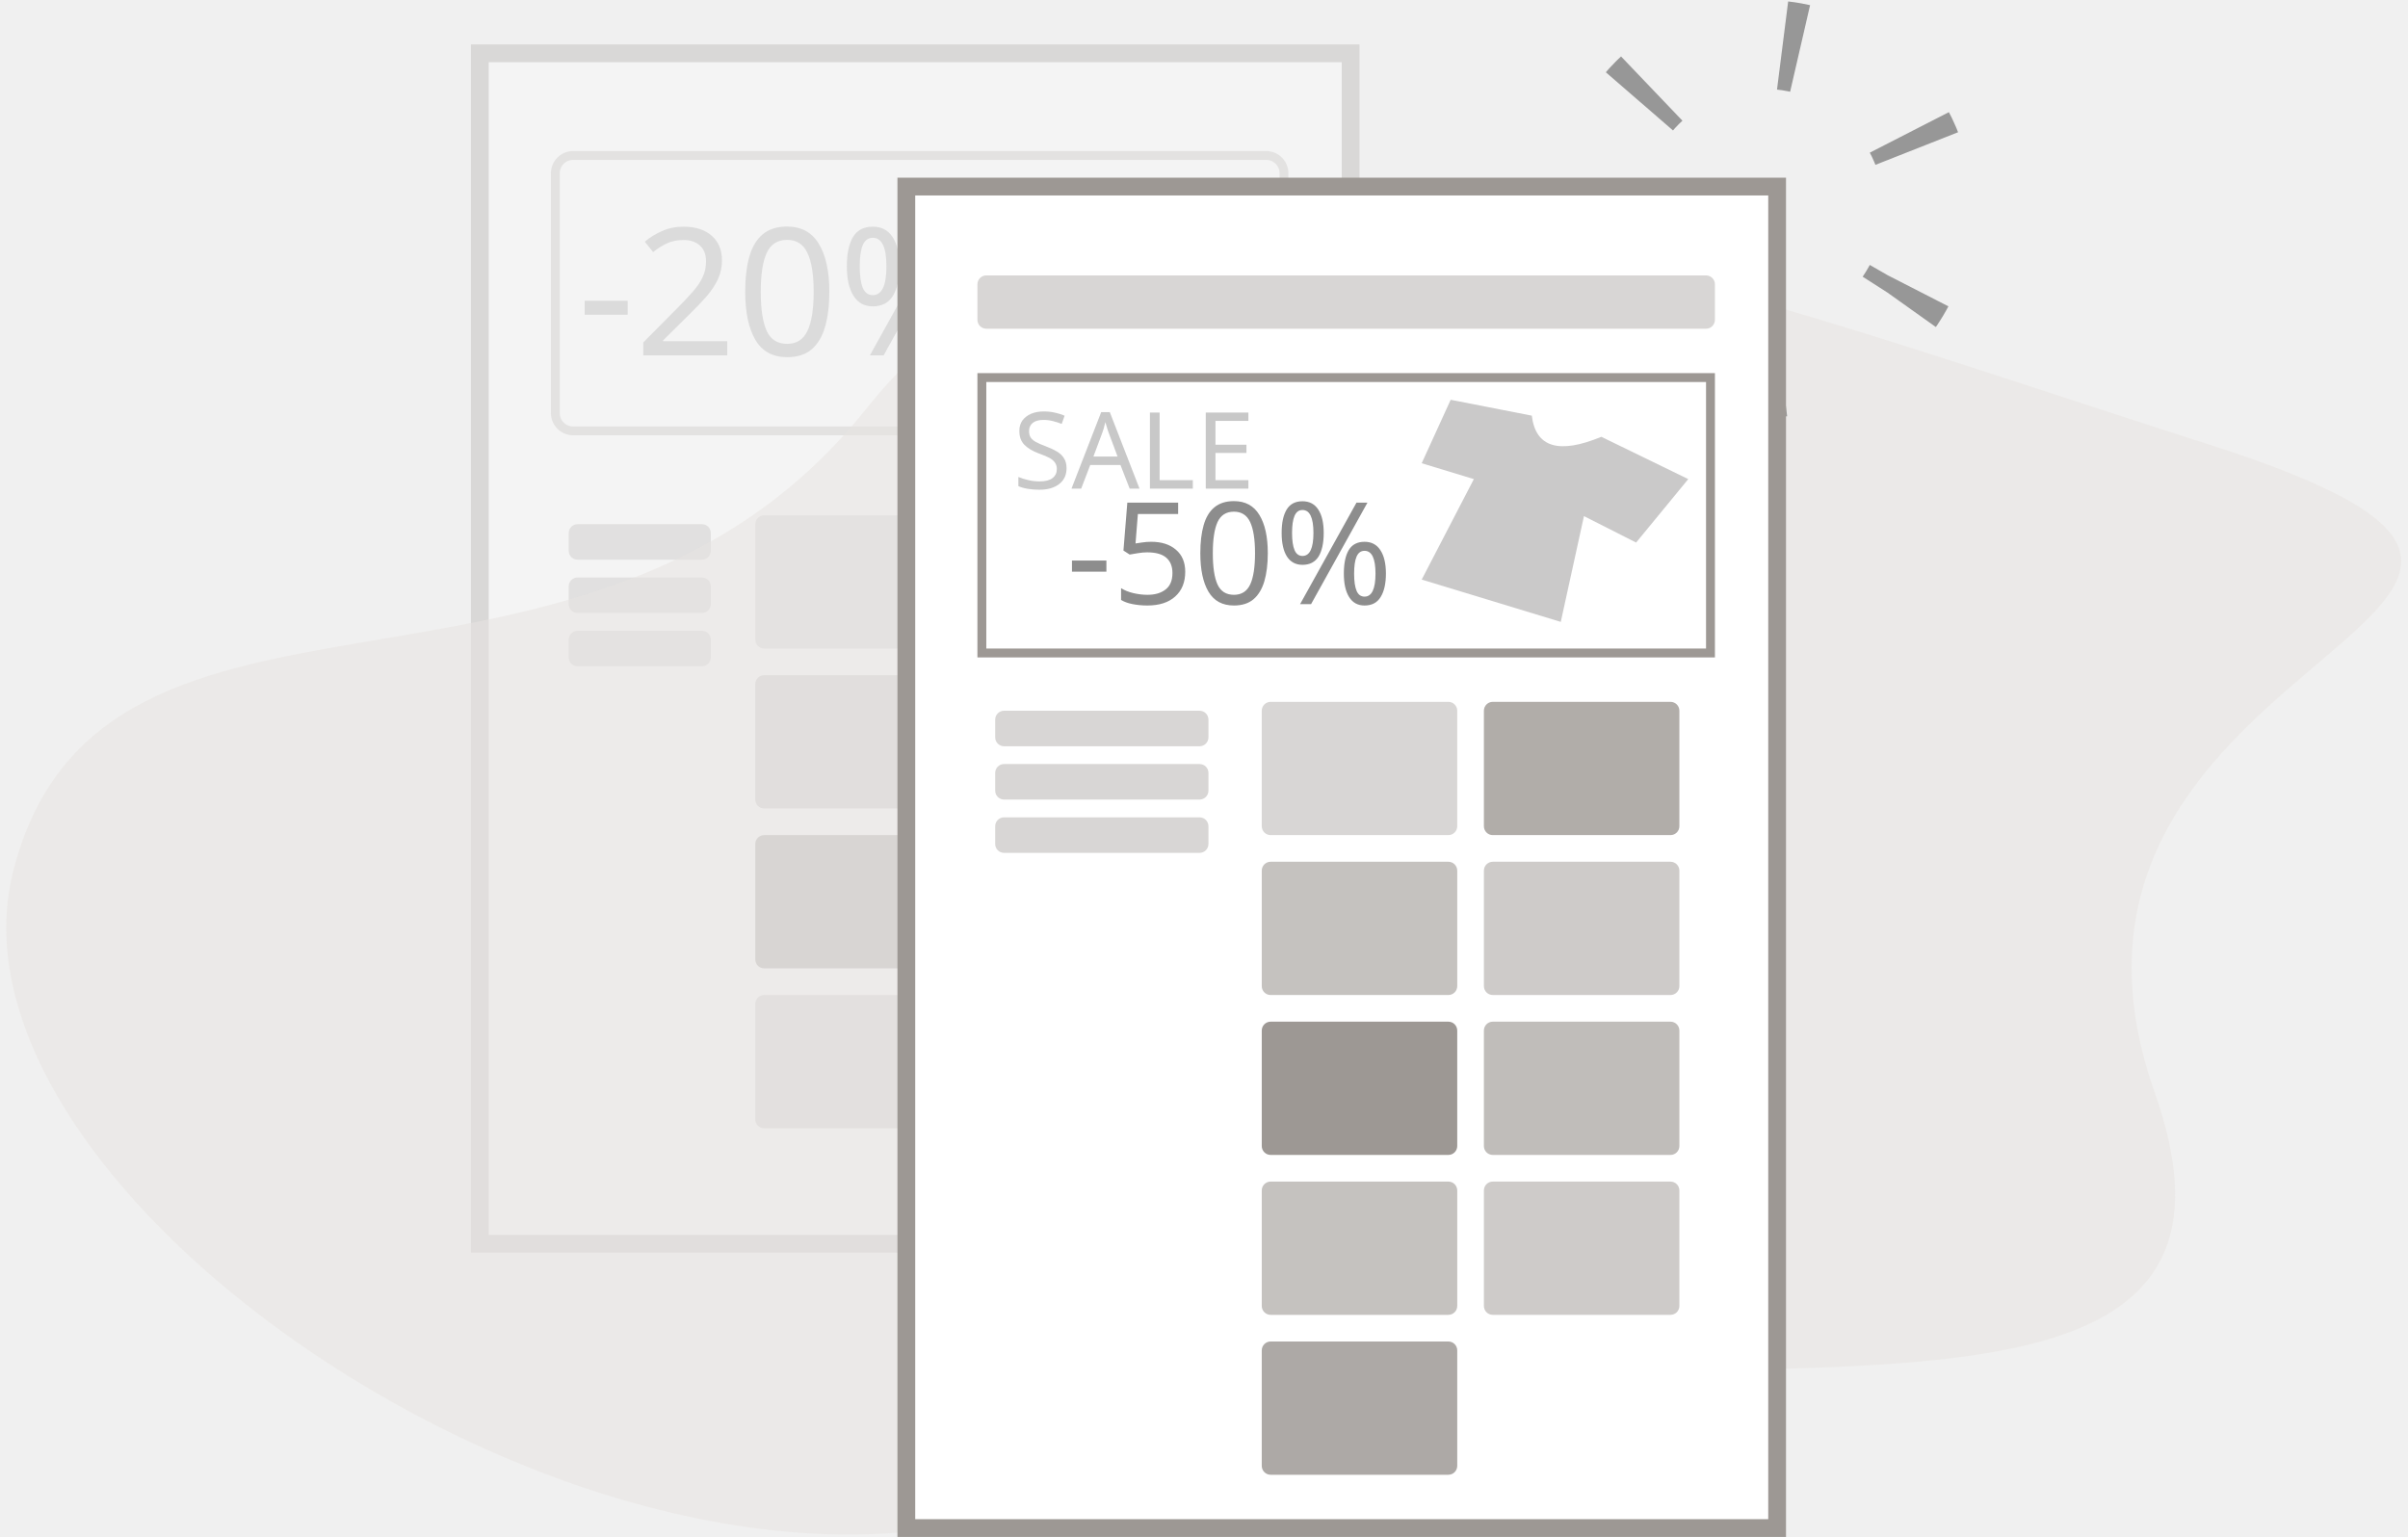
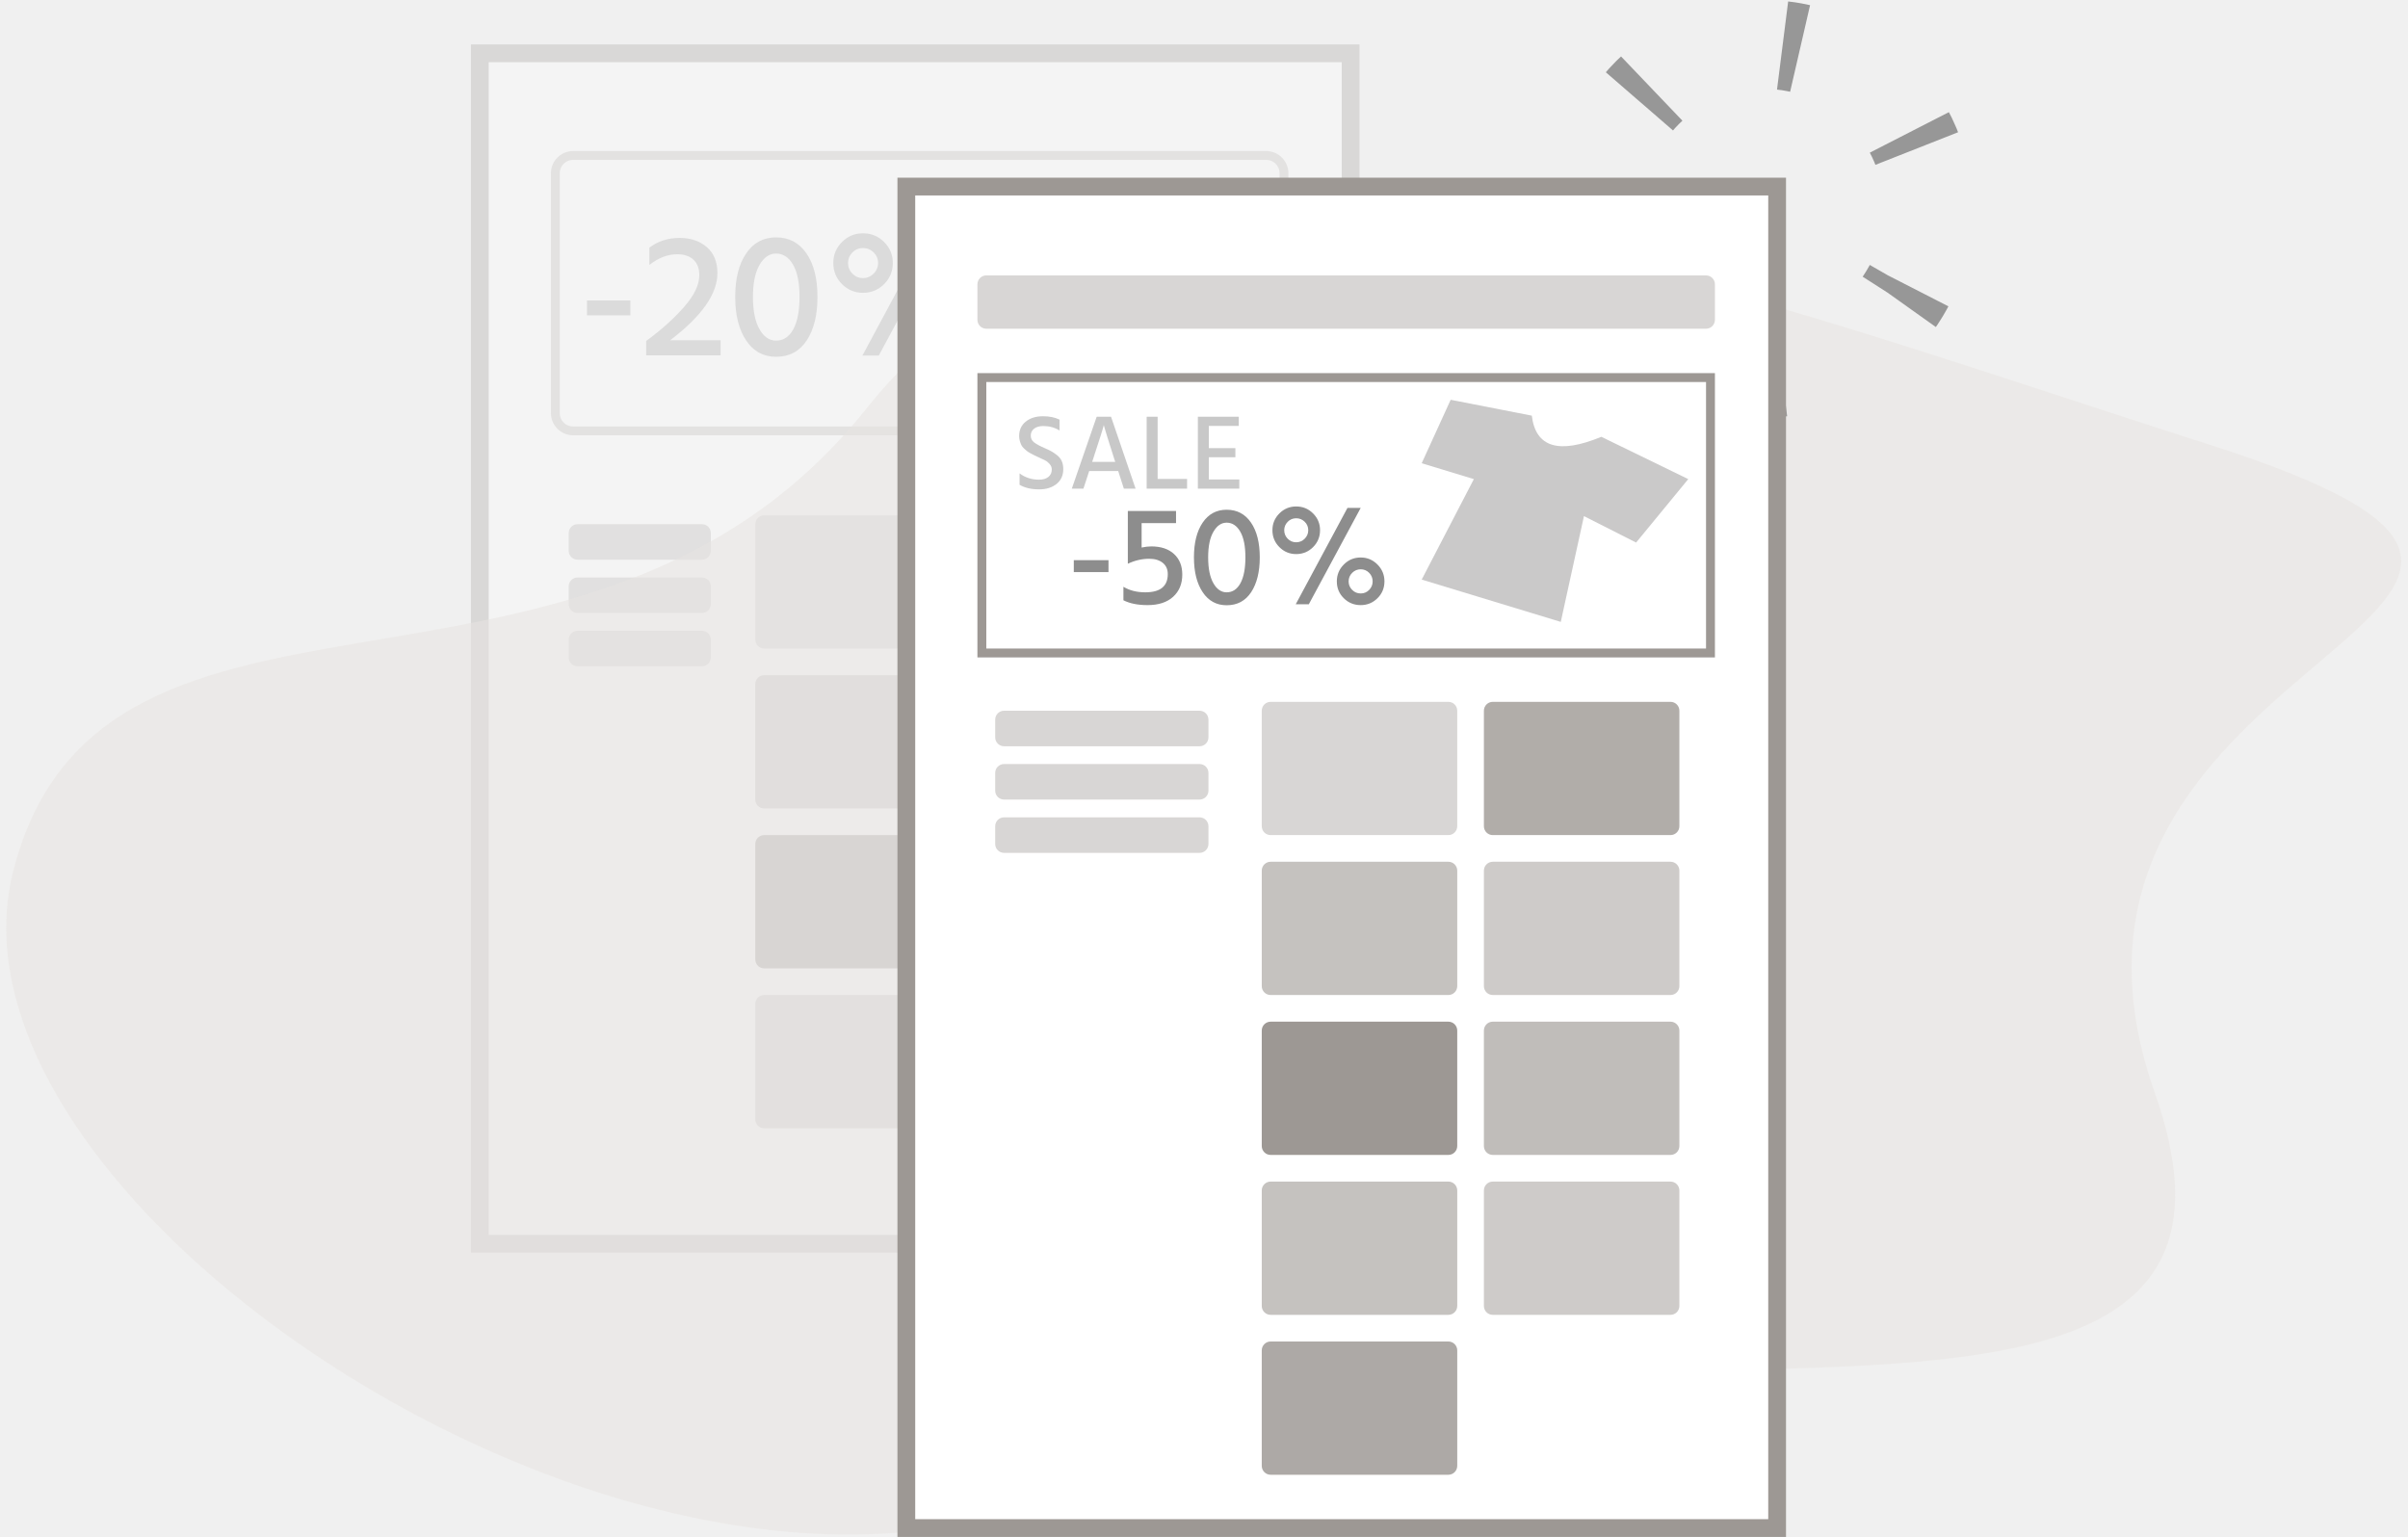
<svg xmlns="http://www.w3.org/2000/svg" width="271px" height="173px" viewBox="0 0 271 173" version="1.1">
  <g id="Landing-Page-Builder" stroke="none" stroke-width="1" fill="none" fill-rule="evenodd">
-     <g id="Landing-page---List" transform="translate(-585, -422)">
-       <g id="Group-10" transform="translate(113, 257)">
-         <g id="Group-7" transform="translate(472, 170)">
-           <g id="Group-6-Copy-2" opacity="0.499" transform="translate(53, 0)">
-             <rect id="Rectangle" stroke="#9D9894" stroke-width="2" fill="#FFFFFF" opacity="0.553" x="1" y="1" width="98" height="134" />
-             <g id="Group-11" transform="translate(9, 12)">
-               <rect id="Rectangle" stroke="#9D9894" opacity="0.362" x="0.5" y="0.5" width="82" height="31" rx="2" />
-               <text id="-20%" opacity="0.253" font-family="Hind-Medium, Hind" font-size="20" font-weight="400" fill="#2F2F2F">
-                 <tspan x="3" y="23">-20%</tspan>
-               </text>
-               <path d="M54.5,16 L52,22 L56.5,23.5 L52,33 L64,37 L66,27 L70.5,29.5 L75,23.5 L67.5,19.5 C63.833,21.167 61.833,20.5 61.5,17.5 C61.5,17.5 59.167,17 54.5,16 Z" id="Path-7" fill="#CAC9C9" />
-             </g>
-             <rect id="Rectangle-Copy-3" fill="#9D9894" opacity="0.397" x="32" y="53" width="22" height="15" rx="1" />
-             <rect id="Rectangle-Copy-12" fill="#9D9894" opacity="0.397" x="11" y="54" width="16" height="4" rx="1" />
-             <rect id="Rectangle-Copy-14" fill="#9D9894" opacity="0.397" x="11" y="60" width="16" height="4" rx="1" />
-             <rect id="Rectangle-Copy-15" fill="#9D9894" opacity="0.397" x="11" y="66" width="16" height="4" rx="1" />
-             <rect id="Rectangle-Copy-4" fill="#9D9894" opacity="0.798" x="57" y="53" width="22" height="15" rx="1" />
-             <rect id="Rectangle-Copy-6" fill="#9D9894" opacity="0.597" x="32" y="71" width="22" height="15" rx="1" />
-             <rect id="Rectangle-Copy-5" fill="#9D9894" opacity="0.502" x="57" y="71" width="22" height="15" rx="1" />
-             <rect id="Rectangle-Copy-16" fill="#9D9894" opacity="0.502" x="32" y="107" width="22" height="15" rx="1" />
-             <rect id="Rectangle-Copy-10" fill="#9D9894" opacity="0.641" x="57" y="89" width="22" height="15" rx="1" />
-             <rect id="Rectangle-Copy-9" fill="#9D9894" x="32" y="89" width="22" height="15" rx="1" />
+     <g id="Landing-page---List-Copy" transform="translate(-597, -770)">
+       <g id="Group-7" transform="translate(597, 775)">
+         <g id="Group-6-Copy-2" opacity="0.499" transform="translate(53, 0)">
+           <rect id="Rectangle" stroke="#9D9894" stroke-width="2" fill="#FFFFFF" opacity="0.553" x="1" y="1" width="98" height="134" />
+           <g id="Group-11" transform="translate(9, 12)">
+             <rect id="Rectangle" stroke="#9D9894" opacity="0.362" x="0.5" y="0.5" width="82" height="31" rx="2" />
+             <path d="M4.06,18.5 L4.06,16.82 L8.94,16.82 L8.94,18.5 L4.06,18.5 Z M13.42,21.3 L19.1,21.3 L19.1,23 L10.72,23 L10.72,21.38 C12.4,20.153 13.817,18.883 14.97,17.57 C16.123,16.257 16.7,15.06 16.7,13.98 C16.7,13.22 16.48,12.637 16.04,12.23 C15.6,11.823 14.993,11.62 14.22,11.62 C13.153,11.62 12.107,12.02 11.08,12.82 L11.08,10.88 C12.04,10.147 13.18,9.78 14.5,9.78 C15.727,9.78 16.74,10.123 17.54,10.81 C18.34,11.497 18.74,12.473 18.74,13.74 C18.74,16.087 16.967,18.607 13.42,21.3 Z M20.74,16.42 C20.74,14.367 21.15,12.737 21.97,11.53 C22.79,10.323 23.913,9.72 25.34,9.72 C26.793,9.72 27.933,10.32 28.76,11.52 C29.587,12.72 30,14.353 30,16.42 C30,18.46 29.597,20.093 28.79,21.32 C27.983,22.547 26.833,23.16 25.34,23.16 C23.913,23.16 22.79,22.547 21.97,21.32 C21.15,20.093 20.74,18.46 20.74,16.42 Z M23.48,12.82 C22.987,13.66 22.74,14.86 22.74,16.42 C22.74,17.98 22.983,19.19 23.47,20.05 C23.957,20.91 24.58,21.34 25.34,21.34 C26.167,21.34 26.813,20.913 27.28,20.06 C27.747,19.207 27.98,17.993 27.98,16.42 C27.98,14.833 27.737,13.623 27.25,12.79 C26.763,11.957 26.127,11.54 25.34,11.54 C24.593,11.54 23.973,11.967 23.48,12.82 Z M35.06,23.02 L42.34,9.46 L44.2,9.46 L36.9,23.02 L35.06,23.02 Z M40.84,19.8 C40.84,18.88 41.167,18.09 41.82,17.43 C42.473,16.77 43.267,16.44 44.2,16.44 C45.12,16.44 45.907,16.77 46.56,17.43 C47.213,18.09 47.54,18.88 47.54,19.8 C47.54,20.733 47.213,21.523 46.56,22.17 C45.907,22.817 45.12,23.14 44.2,23.14 C43.267,23.14 42.473,22.817 41.82,22.17 C41.167,21.523 40.84,20.733 40.84,19.8 Z M31.78,12.6 C31.78,11.68 32.107,10.893 32.76,10.24 C33.413,9.587 34.2,9.26 35.12,9.26 C36.053,9.26 36.847,9.587 37.5,10.24 C38.153,10.893 38.48,11.68 38.48,12.6 C38.48,13.533 38.153,14.327 37.5,14.98 C36.847,15.633 36.053,15.96 35.12,15.96 C34.2,15.96 33.413,15.633 32.76,14.98 C32.107,14.327 31.78,13.533 31.78,12.6 Z M33.44,12.6 C33.44,13.067 33.603,13.467 33.93,13.8 C34.257,14.133 34.653,14.3 35.12,14.3 C35.587,14.3 35.987,14.133 36.32,13.8 C36.653,13.467 36.82,13.067 36.82,12.6 C36.82,12.133 36.653,11.737 36.32,11.41 C35.987,11.083 35.587,10.92 35.12,10.92 C34.653,10.92 34.257,11.087 33.93,11.42 C33.603,11.753 33.44,12.147 33.44,12.6 Z M43,18.6 C42.667,18.933 42.5,19.333 42.5,19.8 C42.5,20.267 42.667,20.667 43,21 C43.333,21.333 43.733,21.5 44.2,21.5 C44.667,21.5 45.063,21.333 45.39,21 C45.717,20.667 45.88,20.267 45.88,19.8 C45.88,19.333 45.717,18.933 45.39,18.6 C45.063,18.267 44.667,18.1 44.2,18.1 C43.733,18.1 43.333,18.267 43,18.6 Z" id="-20%" fill="#2F2F2F" opacity="0.253" />
+             <path d="M54.5,16 L52,22 L56.5,23.5 L52,33 L64,37 L66,27 L70.5,29.5 L75,23.5 L67.5,19.5 C63.833,21.167 61.833,20.5 61.5,17.5 C61.5,17.5 59.167,17 54.5,16 Z" id="Path-7" fill="#CAC9C9" />
          </g>
-           <path d="M248.5,45 C189,26 129,1.5 97.5,41 C66,80.5 11.5,54 1.5,93 C-8.5,132 78,187 123,161 C168,135 260.5,169 242.5,118 C224.5,67 308,64 248.5,45 Z" id="Path-5" fill="#E8E4E1" opacity="0.547" />
-           <path d="M198.5,37 C208.717,37 217,28.717 217,18.5 C217,8.283 208.717,0 198.5,0 C188.283,0 180,8.283 180,18.5 C180,28.717 188.283,37 198.5,37 Z" id="Oval" stroke="#979797" stroke-width="10" stroke-linejoin="round" stroke-dasharray="2,16" />
-           <g id="Group-6-Copy" transform="translate(101, 15)">
-             <rect id="Rectangle" stroke="#9D9894" stroke-width="2" fill="#FFFFFF" x="1" y="1" width="98" height="151" />
-             <g id="Group-11" transform="translate(9, 22)">
-               <rect id="Rectangle" stroke="#9D9894" x="0.5" y="0.5" width="82" height="31" />
-               <text id="-50%" opacity="0.55" font-family="Hind-Medium, Hind" font-size="16" font-weight="400" fill="#2F2F2F">
-                 <tspan x="10" y="26">-50%</tspan>
-               </text>
-               <text id="SALE" opacity="0.262" font-family="Hind-Medium, Hind" font-size="12" font-weight="400" fill="#2F2F2F">
-                 <tspan x="4" y="13">SALE</tspan>
-               </text>
-               <path d="M53.261,3 L50,10.143 L55.87,11.929 L50,23.238 L65.652,28 L68.261,16.095 L74.13,19.071 L80,11.929 L70.217,7.167 C65.435,9.151 62.826,8.357 62.391,4.786 C62.391,4.786 59.348,4.19 53.261,3 Z" id="Path-7" fill="#CAC9C9" />
-             </g>
-             <rect id="Rectangle-Copy-3" fill="#9D9894" opacity="0.397" x="41" y="59" width="22" height="15" rx="1" />
-             <rect id="Rectangle-Copy-13" fill="#9D9894" opacity="0.397" x="9" y="11" width="83" height="6" rx="1" />
-             <rect id="Rectangle-Copy-12" fill="#9D9894" opacity="0.397" x="11" y="60" width="24" height="4" rx="1" />
-             <rect id="Rectangle-Copy-14" fill="#9D9894" opacity="0.397" x="11" y="66" width="24" height="4" rx="1" />
-             <rect id="Rectangle-Copy-15" fill="#9D9894" opacity="0.397" x="11" y="72" width="24" height="4" rx="1" />
-             <rect id="Rectangle-Copy-4" fill="#9D9894" opacity="0.798" x="66" y="59" width="22" height="15" rx="1" />
-             <rect id="Rectangle-Copy-6" fill="#9D9894" opacity="0.597" x="41" y="77" width="22" height="15" rx="1" />
-             <rect id="Rectangle-Copy-5" fill="#9D9894" opacity="0.502" x="66" y="77" width="22" height="15" rx="1" />
-             <rect id="Rectangle-Copy-8" fill="#9D9894" opacity="0.597" x="41" y="113" width="22" height="15" rx="1" />
-             <rect id="Rectangle-Copy-7" fill="#9D9894" opacity="0.502" x="66" y="113" width="22" height="15" rx="1" />
-             <rect id="Rectangle-Copy-10" fill="#9D9894" opacity="0.641" x="66" y="95" width="22" height="15" rx="1" />
-             <rect id="Rectangle-Copy-11" fill="#9D9894" opacity="0.835" x="41" y="131" width="22" height="15" rx="1" />
-             <rect id="Rectangle-Copy-9" fill="#9D9894" x="41" y="95" width="22" height="15" rx="1" />
+           <rect id="Rectangle-Copy-3" fill="#9D9894" opacity="0.397" x="32" y="53" width="22" height="15" rx="1" />
+           <rect id="Rectangle-Copy-12" fill="#9D9894" opacity="0.397" x="11" y="54" width="16" height="4" rx="1" />
+           <rect id="Rectangle-Copy-14" fill="#9D9894" opacity="0.397" x="11" y="60" width="16" height="4" rx="1" />
+           <rect id="Rectangle-Copy-15" fill="#9D9894" opacity="0.397" x="11" y="66" width="16" height="4" rx="1" />
+           <rect id="Rectangle-Copy-4" fill="#9D9894" opacity="0.798" x="57" y="53" width="22" height="15" rx="1" />
+           <rect id="Rectangle-Copy-6" fill="#9D9894" opacity="0.597" x="32" y="71" width="22" height="15" rx="1" />
+           <rect id="Rectangle-Copy-5" fill="#9D9894" opacity="0.502" x="57" y="71" width="22" height="15" rx="1" />
+           <rect id="Rectangle-Copy-16" fill="#9D9894" opacity="0.502" x="32" y="107" width="22" height="15" rx="1" />
+           <rect id="Rectangle-Copy-10" fill="#9D9894" opacity="0.641" x="57" y="89" width="22" height="15" rx="1" />
+           <rect id="Rectangle-Copy-9" fill="#9D9894" x="32" y="89" width="22" height="15" rx="1" />
+         </g>
+         <path d="M248.5,45 C189,26 129,1.5 97.5,41 C66,80.5 11.5,54 1.5,93 C-8.5,132 78,187 123,161 C168,135 260.5,169 242.5,118 C224.5,67 308,64 248.5,45 Z" id="Path-5" fill="#E8E4E1" opacity="0.547" />
+         <path d="M198.5,37 C208.717,37 217,28.717 217,18.5 C217,8.283 208.717,0 198.5,0 C188.283,0 180,8.283 180,18.5 C180,28.717 188.283,37 198.5,37 Z" id="Oval" stroke="#979797" stroke-width="10" stroke-linejoin="round" stroke-dasharray="2,16" />
+         <g id="Group-6-Copy" transform="translate(101, 15)">
+           <rect id="Rectangle" stroke="#9D9894" stroke-width="2" fill="#FFFFFF" x="1" y="1" width="98" height="151" />
+           <g id="Group-11" transform="translate(9, 22)">
+             <rect id="Rectangle" stroke="#9D9894" x="0.5" y="0.5" width="82" height="31" />
+             <path d="M10.848,22.4 L10.848,21.056 L14.752,21.056 L14.752,22.4 L10.848,22.4 Z M18.48,16.88 L18.48,19.632 C18.875,19.547 19.237,19.504 19.568,19.504 C20.656,19.504 21.509,19.789 22.128,20.36 C22.747,20.931 23.056,21.701 23.056,22.672 C23.056,23.717 22.712,24.552 22.024,25.176 C21.336,25.8 20.379,26.112 19.152,26.112 C18.053,26.112 17.147,25.931 16.432,25.568 L16.432,24.048 C17.115,24.464 17.936,24.672 18.896,24.672 C20.581,24.672 21.424,23.989 21.424,22.624 C21.424,22.08 21.235,21.656 20.856,21.352 C20.477,21.048 19.968,20.896 19.328,20.896 C18.517,20.896 17.717,21.083 16.928,21.456 L16.928,15.52 L22.352,15.52 L22.352,16.88 L18.48,16.88 Z M24.368,20.736 C24.368,19.093 24.696,17.789 25.352,16.824 C26.008,15.859 26.907,15.376 28.048,15.376 C29.211,15.376 30.123,15.856 30.784,16.816 C31.445,17.776 31.776,19.083 31.776,20.736 C31.776,22.368 31.453,23.675 30.808,24.656 C30.163,25.637 29.243,26.128 28.048,26.128 C26.907,26.128 26.008,25.637 25.352,24.656 C24.696,23.675 24.368,22.368 24.368,20.736 Z M26.56,17.856 C26.165,18.528 25.968,19.488 25.968,20.736 C25.968,21.984 26.163,22.952 26.552,23.64 C26.941,24.328 27.44,24.672 28.048,24.672 C28.709,24.672 29.227,24.331 29.6,23.648 C29.973,22.965 30.16,21.995 30.16,20.736 C30.16,19.467 29.965,18.499 29.576,17.832 C29.187,17.165 28.677,16.832 28.048,16.832 C27.451,16.832 26.955,17.173 26.56,17.856 Z M35.824,26.016 L41.648,15.168 L43.136,15.168 L37.296,26.016 L35.824,26.016 Z M40.448,23.44 C40.448,22.704 40.709,22.072 41.232,21.544 C41.755,21.016 42.389,20.752 43.136,20.752 C43.872,20.752 44.501,21.016 45.024,21.544 C45.547,22.072 45.808,22.704 45.808,23.44 C45.808,24.187 45.547,24.819 45.024,25.336 C44.501,25.853 43.872,26.112 43.136,26.112 C42.389,26.112 41.755,25.853 41.232,25.336 C40.709,24.819 40.448,24.187 40.448,23.44 Z M33.2,17.68 C33.2,16.944 33.461,16.315 33.984,15.792 C34.507,15.269 35.136,15.008 35.872,15.008 C36.619,15.008 37.253,15.269 37.776,15.792 C38.299,16.315 38.56,16.944 38.56,17.68 C38.56,18.427 38.299,19.061 37.776,19.584 C37.253,20.107 36.619,20.368 35.872,20.368 C35.136,20.368 34.507,20.107 33.984,19.584 C33.461,19.061 33.2,18.427 33.2,17.68 Z M34.528,17.68 C34.528,18.053 34.659,18.373 34.92,18.64 C35.181,18.907 35.499,19.04 35.872,19.04 C36.245,19.04 36.565,18.907 36.832,18.64 C37.099,18.373 37.232,18.053 37.232,17.68 C37.232,17.307 37.099,16.989 36.832,16.728 C36.565,16.467 36.245,16.336 35.872,16.336 C35.499,16.336 35.181,16.469 34.92,16.736 C34.659,17.003 34.528,17.317 34.528,17.68 Z M42.176,22.48 C41.909,22.747 41.776,23.067 41.776,23.44 C41.776,23.813 41.909,24.133 42.176,24.4 C42.443,24.667 42.763,24.8 43.136,24.8 C43.509,24.8 43.827,24.667 44.088,24.4 C44.349,24.133 44.48,23.813 44.48,23.44 C44.48,23.067 44.349,22.747 44.088,22.48 C43.827,22.213 43.509,22.08 43.136,22.08 C42.763,22.08 42.443,22.213 42.176,22.48 Z" id="-50%" fill="#2F2F2F" opacity="0.55" />
+             <path d="M9.244,5.236 L9.244,6.46 C8.708,6.124 8.1,5.956 7.42,5.956 C6.98,5.956 6.634,6.054 6.382,6.25 C6.13,6.446 6.004,6.704 6.004,7.024 C6.004,7.344 6.128,7.6 6.376,7.792 C6.624,7.984 7.004,8.192 7.516,8.416 C7.852,8.56 8.114,8.684 8.302,8.788 C8.49,8.892 8.706,9.038 8.95,9.226 C9.194,9.414 9.374,9.638 9.49,9.898 C9.606,10.158 9.664,10.456 9.664,10.792 C9.664,11.504 9.412,12.064 8.908,12.472 C8.404,12.88 7.752,13.084 6.952,13.084 C6.064,13.084 5.328,12.912 4.744,12.568 L4.744,11.284 C5.376,11.756 6.108,11.992 6.94,11.992 C7.38,11.992 7.728,11.89 7.984,11.686 C8.24,11.482 8.368,11.2 8.368,10.84 C8.368,10.624 8.292,10.426 8.14,10.246 C7.988,10.066 7.824,9.93 7.648,9.838 C7.472,9.746 7.208,9.62 6.856,9.46 C6.648,9.364 6.502,9.296 6.418,9.256 C6.334,9.216 6.196,9.144 6.004,9.04 C5.812,8.936 5.67,8.848 5.578,8.776 C5.486,8.704 5.372,8.604 5.236,8.476 C5.1,8.348 5.002,8.22 4.942,8.092 C4.882,7.964 4.826,7.814 4.774,7.642 C4.722,7.47 4.696,7.284 4.696,7.084 C4.696,6.396 4.946,5.852 5.446,5.452 C5.946,5.052 6.592,4.852 7.384,4.852 C8.112,4.852 8.732,4.98 9.244,5.236 Z M12.916,9.988 L15.508,9.988 L15.376,9.58 C15.072,8.636 14.824,7.854 14.632,7.234 C14.44,6.614 14.324,6.228 14.284,6.076 L14.224,5.848 C14.136,6.224 13.744,7.468 13.048,9.58 L12.916,9.988 Z M16.48,13 L15.844,11.02 L12.58,11.02 L11.932,13 L10.624,13 L13.42,4.912 L15.04,4.912 L17.8,13 L16.48,13 Z M20.284,11.908 L23.596,11.908 L23.596,13 L19.048,13 L19.048,4.912 L20.284,4.912 L20.284,11.908 Z M26.044,11.968 L29.476,11.968 L29.476,13 L24.808,13 L24.808,4.912 L29.416,4.912 L29.416,5.944 L26.044,5.944 L26.044,8.44 L29.032,8.44 L29.032,9.472 L26.044,9.472 L26.044,11.968 Z" id="SALE" fill="#2F2F2F" opacity="0.262" />
+             <path d="M53.261,3 L50,10.143 L55.87,11.929 L50,23.238 L65.652,28 L68.261,16.095 L74.13,19.071 L80,11.929 L70.217,7.167 C65.435,9.151 62.826,8.357 62.391,4.786 C62.391,4.786 59.348,4.19 53.261,3 Z" id="Path-7" fill="#CAC9C9" />
          </g>
+           <rect id="Rectangle-Copy-3" fill="#9D9894" opacity="0.397" x="41" y="59" width="22" height="15" rx="1" />
+           <rect id="Rectangle-Copy-13" fill="#9D9894" opacity="0.397" x="9" y="11" width="83" height="6" rx="1" />
+           <rect id="Rectangle-Copy-12" fill="#9D9894" opacity="0.397" x="11" y="60" width="24" height="4" rx="1" />
+           <rect id="Rectangle-Copy-14" fill="#9D9894" opacity="0.397" x="11" y="66" width="24" height="4" rx="1" />
+           <rect id="Rectangle-Copy-15" fill="#9D9894" opacity="0.397" x="11" y="72" width="24" height="4" rx="1" />
+           <rect id="Rectangle-Copy-4" fill="#9D9894" opacity="0.798" x="66" y="59" width="22" height="15" rx="1" />
+           <rect id="Rectangle-Copy-6" fill="#9D9894" opacity="0.597" x="41" y="77" width="22" height="15" rx="1" />
+           <rect id="Rectangle-Copy-5" fill="#9D9894" opacity="0.502" x="66" y="77" width="22" height="15" rx="1" />
+           <rect id="Rectangle-Copy-8" fill="#9D9894" opacity="0.597" x="41" y="113" width="22" height="15" rx="1" />
+           <rect id="Rectangle-Copy-7" fill="#9D9894" opacity="0.502" x="66" y="113" width="22" height="15" rx="1" />
+           <rect id="Rectangle-Copy-10" fill="#9D9894" opacity="0.641" x="66" y="95" width="22" height="15" rx="1" />
+           <rect id="Rectangle-Copy-11" fill="#9D9894" opacity="0.835" x="41" y="131" width="22" height="15" rx="1" />
+           <rect id="Rectangle-Copy-9" fill="#9D9894" x="41" y="95" width="22" height="15" rx="1" />
        </g>
      </g>
    </g>
  </g>
</svg>
